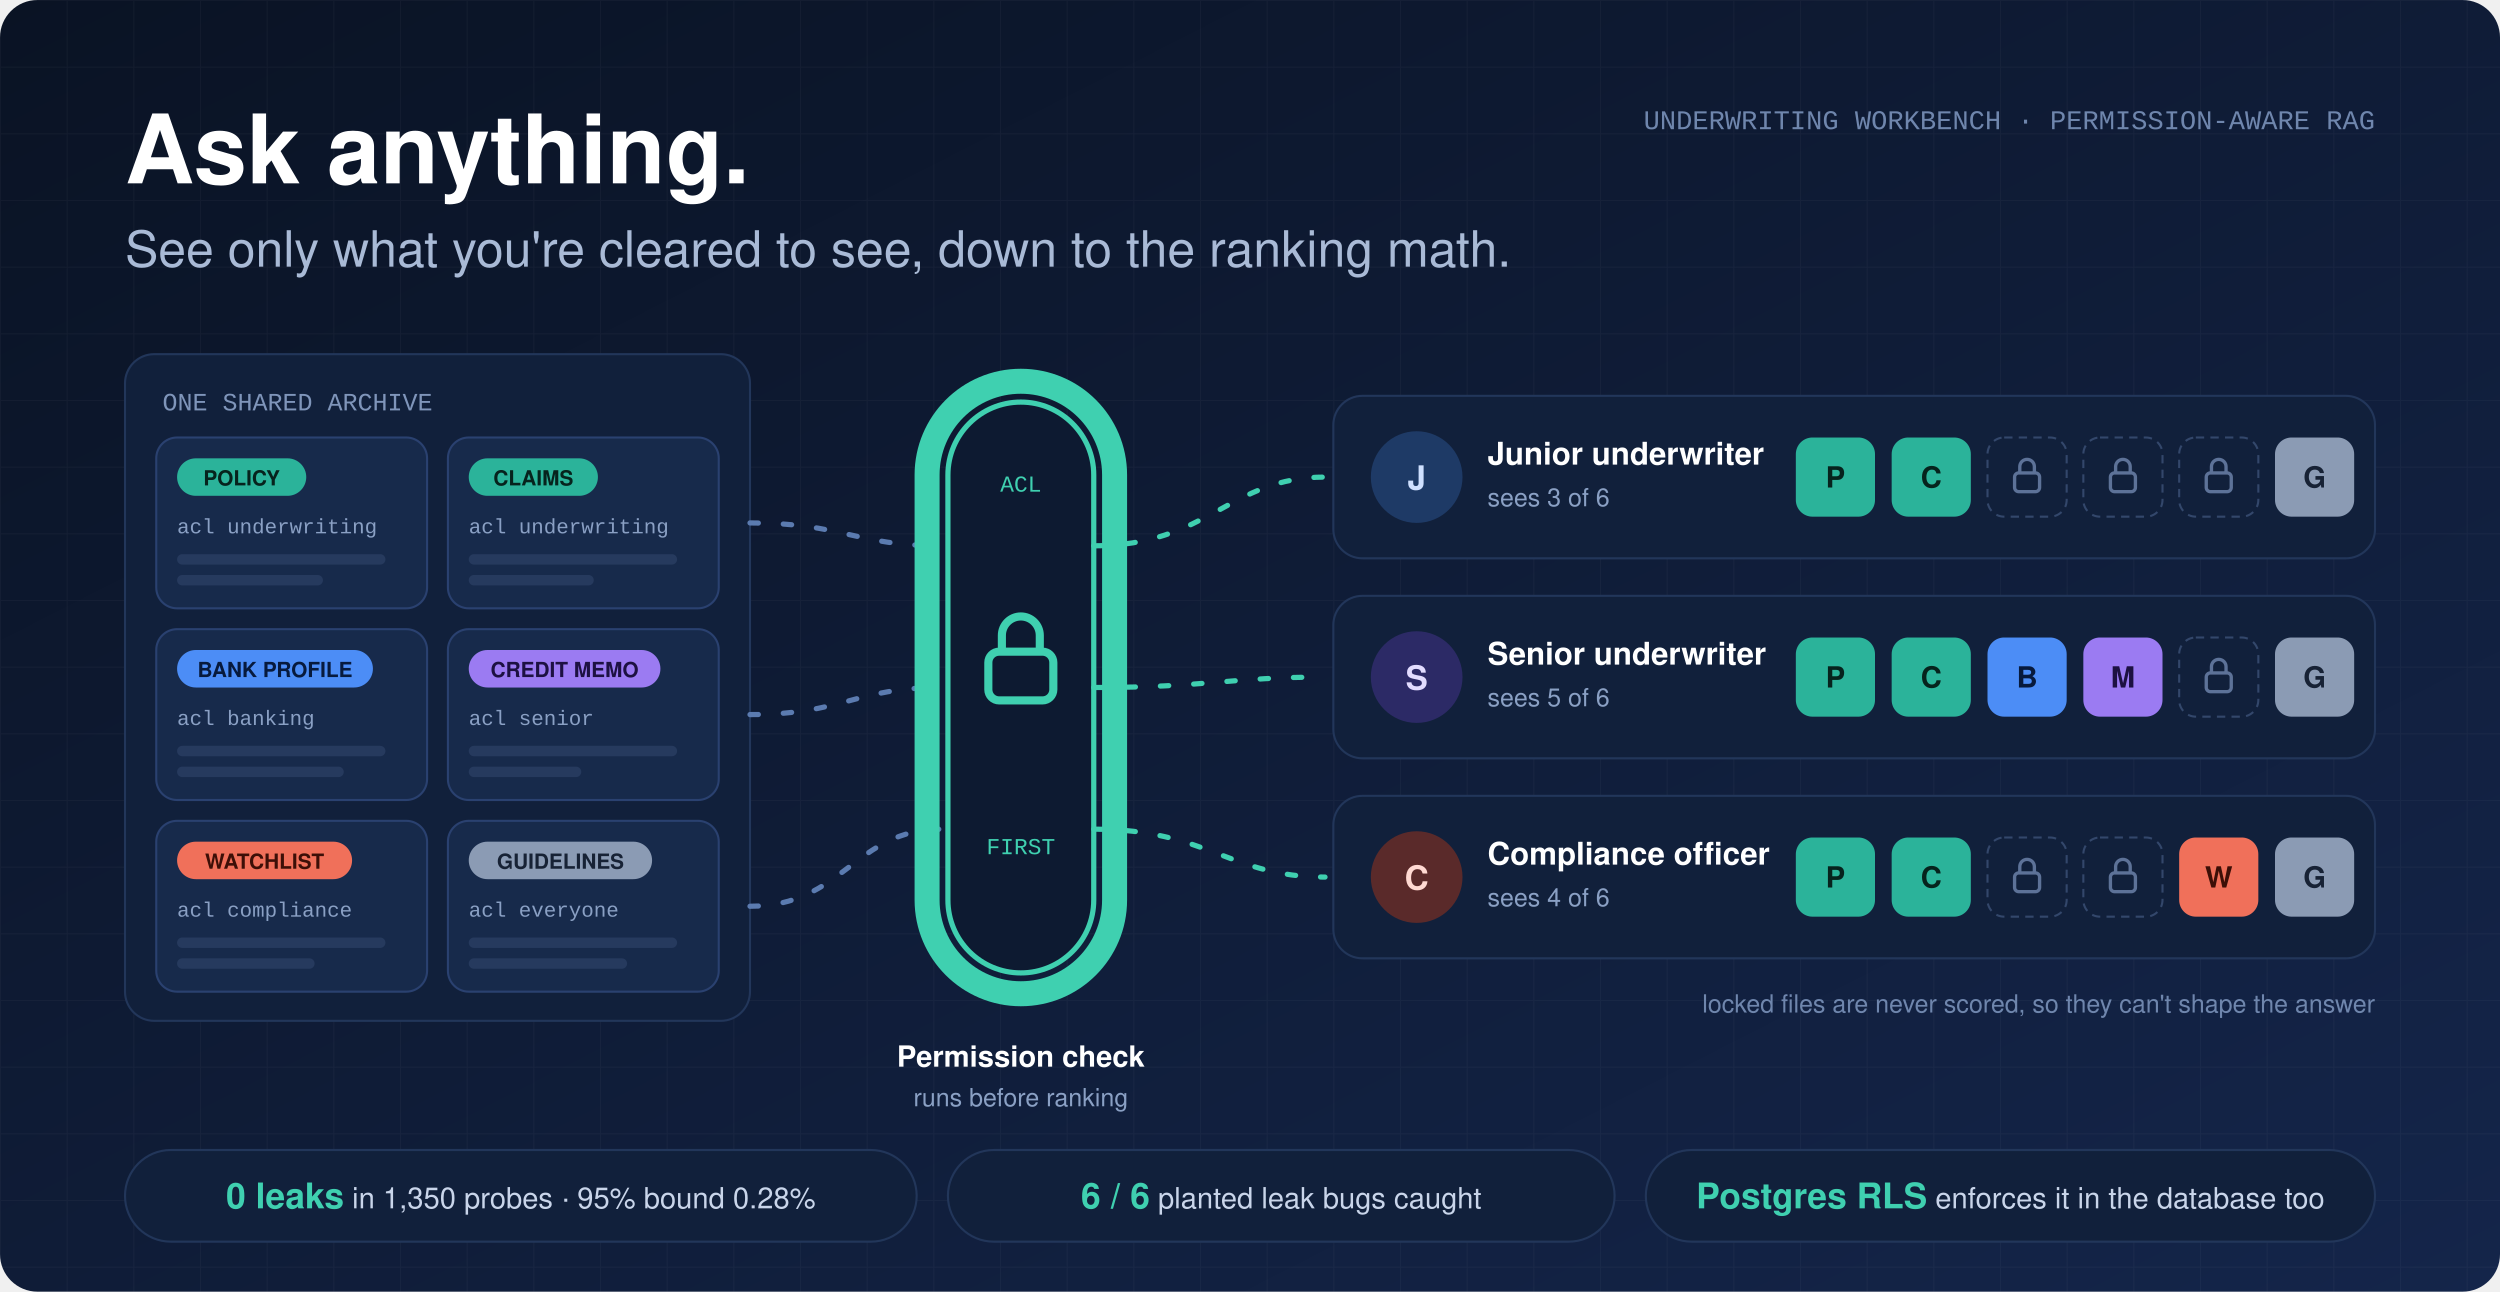
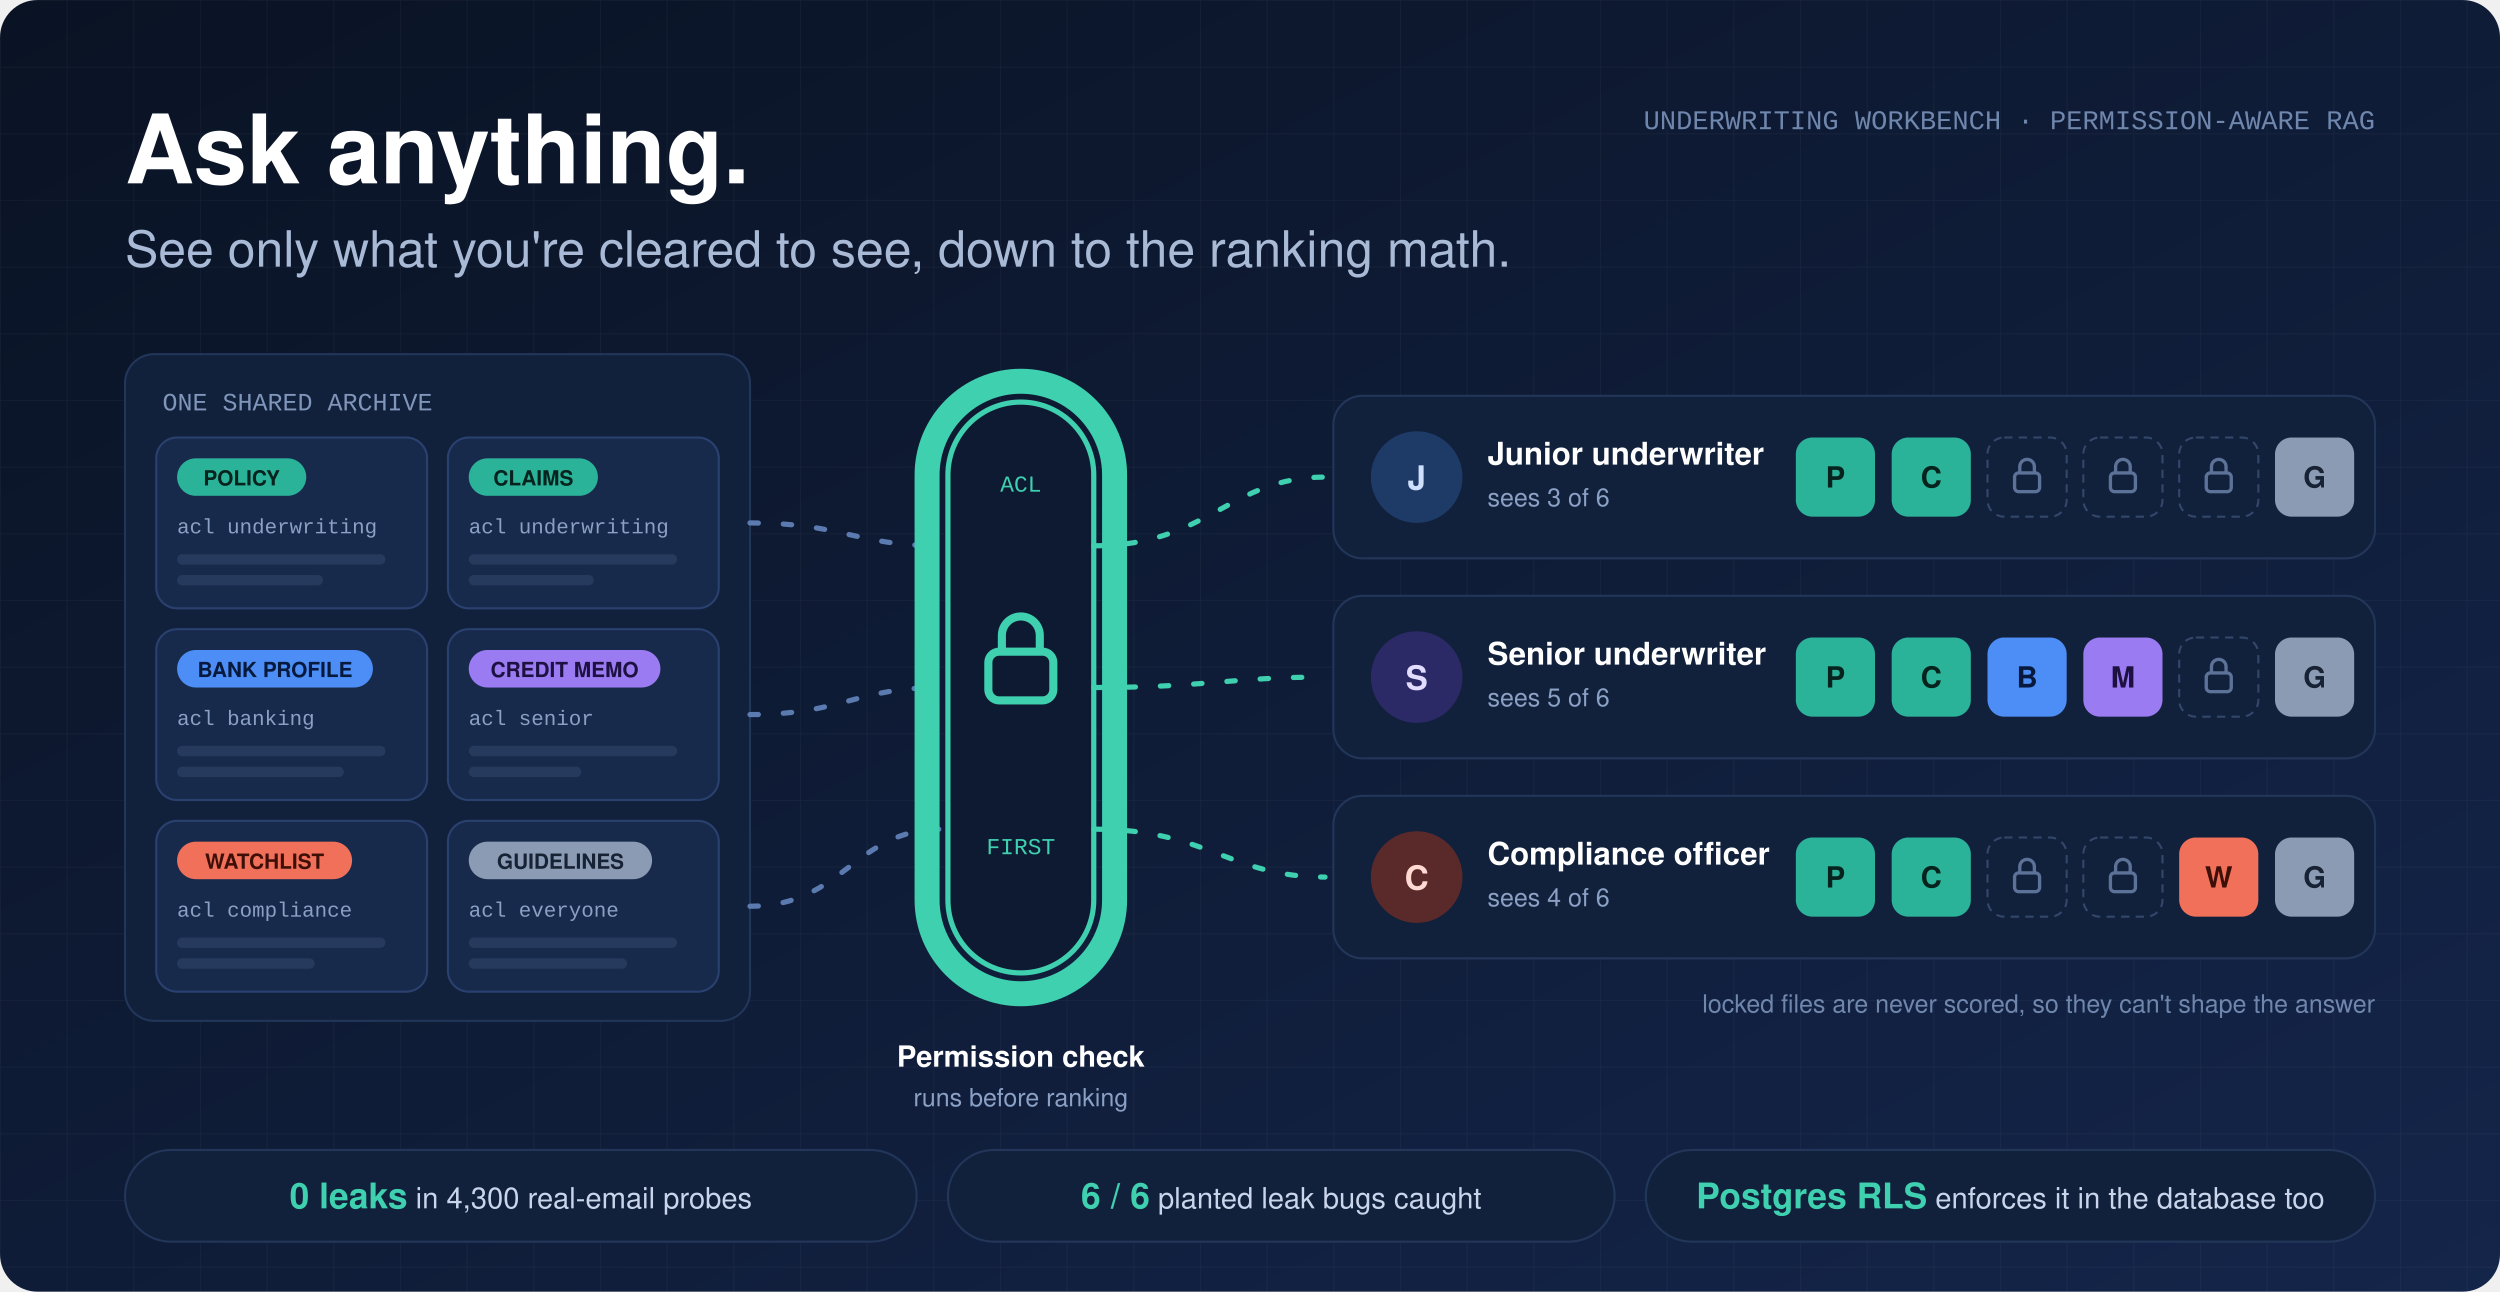
- <svg xmlns="http://www.w3.org/2000/svg" viewBox="0 0 1200 620" width="1200" height="620" role="img" aria-label="Permission-aware RAG: one document archive flows through a permission check that runs before ranking; a junior underwriter sees 3 of 6 files, a senior 5 of 6, compliance 4 of 6. Measured: 0 leaks in 1,350 probes, 6 of 6 planted leak bugs caught, enforced in Postgres row-level security too.">
+ <svg xmlns="http://www.w3.org/2000/svg" viewBox="0 0 1200 620" width="1200" height="620" role="img" aria-label="Permission-aware RAG: one document archive flows through a permission check that runs before ranking; a junior underwriter sees 3 of 6 files, a senior 5 of 6, compliance 4 of 6. Measured: 0 leaks in 4,300 probes on real email, 6 of 6 planted leak bugs caught, enforced in Postgres row-level security too.">
  <style>
text{font-family:-apple-system,BlinkMacSystemFont,'Segoe UI',Helvetica,Arial,sans-serif}
.m{font-family:ui-monospace,SFMono-Regular,Menlo,Consolas,'Liberation Mono',monospace}
.flow{fill:none;stroke-width:2.5;stroke-linecap:round;stroke-dasharray:4 12;animation:flow 1.6s linear infinite}
@keyframes flow{to{stroke-dashoffset:-32}}
@keyframes pulse{0%,100%{opacity:.18}50%{opacity:.55}}
.halo{animation:pulse 2.4s ease-in-out infinite}
@media (prefers-reduced-motion:reduce){*{animation:none!important}}
</style>
  <defs>
    <linearGradient id="bg" x1="0" y1="0" x2="1" y2="1">
      <stop offset="0" stop-color="#0a1324" />
      <stop offset="1" stop-color="#14254a" />
    </linearGradient>
    <pattern id="grid" width="32" height="32" patternUnits="userSpaceOnUse">
      <path d="M32 0H0V32" fill="none" stroke="#ffffff" stroke-opacity=".035" />
    </pattern>
    <g id="lock">
      <rect x="-6" y="-2" width="12" height="9" rx="2" fill="none" stroke="#5d7298" stroke-width="1.6" />
      <path d="M-3.5,-2 V-5 a3.5,3.5 0 0 1 7,0 V-2" fill="none" stroke="#5d7298" stroke-width="1.6" />
    </g>
  </defs>
  <rect width="1200" height="620" rx="18" fill="url(#bg)" />
  <rect width="1200" height="620" rx="18" fill="url(#grid)" />
  <text x="60" y="88" font-size="46" font-weight="800" fill="#ffffff">Ask anything.</text>
  <text x="60" y="128" font-size="24" fill="#a9bad6">See only what you're cleared to see, down to the ranking math.</text>
  <text class="m" x="1140" y="62" font-size="13" fill="#6f86ad" text-anchor="end">UNDERWRITING WORKBENCH · PERMISSION-AWARE RAG</text>
  <rect x="60" y="170" width="300" height="320" rx="14" fill="#11203b" stroke="#22365a" />
  <text class="m" x="78" y="197" font-size="12" fill="#7f95ba">ONE SHARED ARCHIVE</text>
  <g>
    <rect x="75" y="210" width="130" height="82" rx="10" fill="#172a4b" stroke="#2a4170" />
    <rect x="85" y="220" width="62" height="18" rx="9" fill="#2bb39a" />
    <text x="116" y="233" font-size="10" font-weight="700" fill="#06231d" text-anchor="middle">POLICY</text>
    <text class="m" x="85" y="256" font-size="10" fill="#8aa0c4">acl underwriting</text>
    <rect x="85" y="266" width="100" height="5" rx="2.5" fill="#263a5e" />
    <rect x="85" y="276" width="70" height="5" rx="2.5" fill="#263a5e" />
    <rect x="215" y="210" width="130" height="82" rx="10" fill="#172a4b" stroke="#2a4170" />
    <rect x="225" y="220" width="62" height="18" rx="9" fill="#2bb39a" />
    <text x="256" y="233" font-size="10" font-weight="700" fill="#06231d" text-anchor="middle">CLAIMS</text>
    <text class="m" x="225" y="256" font-size="10" fill="#8aa0c4">acl underwriting</text>
    <rect x="225" y="266" width="100" height="5" rx="2.5" fill="#263a5e" />
    <rect x="225" y="276" width="60" height="5" rx="2.5" fill="#263a5e" />
    <rect x="75" y="302" width="130" height="82" rx="10" fill="#172a4b" stroke="#2a4170" />
    <rect x="85" y="312" width="94" height="18" rx="9" fill="#4c8df6" />
    <text x="132" y="325" font-size="10" font-weight="700" fill="#071a3d" text-anchor="middle">BANK PROFILE</text>
    <text class="m" x="85" y="348" font-size="10" fill="#8aa0c4">acl banking</text>
    <rect x="85" y="358" width="100" height="5" rx="2.5" fill="#263a5e" />
    <rect x="85" y="368" width="80" height="5" rx="2.5" fill="#263a5e" />
    <rect x="215" y="302" width="130" height="82" rx="10" fill="#172a4b" stroke="#2a4170" />
    <rect x="225" y="312" width="92" height="18" rx="9" fill="#9b7bf2" />
    <text x="271" y="325" font-size="10" font-weight="700" fill="#1d1142" text-anchor="middle">CREDIT MEMO</text>
    <text class="m" x="225" y="348" font-size="10" fill="#8aa0c4">acl senior</text>
    <rect x="225" y="358" width="100" height="5" rx="2.5" fill="#263a5e" />
    <rect x="225" y="368" width="54" height="5" rx="2.5" fill="#263a5e" />
    <rect x="75" y="394" width="130" height="82" rx="10" fill="#172a4b" stroke="#2a4170" />
    <rect x="85" y="404" width="84" height="18" rx="9" fill="#f0705a" />
    <text x="127" y="417" font-size="10" font-weight="700" fill="#3d0f07" text-anchor="middle">WATCHLIST</text>
    <text class="m" x="85" y="440" font-size="10" fill="#8aa0c4">acl compliance</text>
    <rect x="85" y="450" width="100" height="5" rx="2.5" fill="#263a5e" />
    <rect x="85" y="460" width="66" height="5" rx="2.5" fill="#263a5e" />
    <rect x="215" y="394" width="130" height="82" rx="10" fill="#172a4b" stroke="#2a4170" />
    <rect x="225" y="404" width="88" height="18" rx="9" fill="#8b9bb4" />
    <text x="269" y="417" font-size="10" font-weight="700" fill="#172235" text-anchor="middle">GUIDELINES</text>
    <text class="m" x="225" y="440" font-size="10" fill="#8aa0c4">acl everyone</text>
    <rect x="225" y="450" width="100" height="5" rx="2.5" fill="#263a5e" />
    <rect x="225" y="460" width="76" height="5" rx="2.5" fill="#263a5e" />
  </g>
  <path class="flow" stroke="#5b7bb0" d="M360,251 C405,251 410,262 452,262" />
  <path class="flow" stroke="#5b7bb0" d="M360,343 C405,343 410,330 452,330" />
  <path class="flow" stroke="#5b7bb0" d="M360,435 C405,435 410,398 452,398" />
  <rect class="halo" x="445" y="183" width="90" height="294" rx="45" fill="none" stroke="#3fd0b0" stroke-width="12" />
  <rect x="455" y="193" width="70" height="274" rx="35" fill="#0d1a31" stroke="#3fd0b0" stroke-width="2.5" />
  <g transform="translate(490,318) scale(2.6)">
    <rect x="-6" y="-2" width="12" height="9" rx="2" fill="none" stroke="#3fd0b0" stroke-width="1.5" />
    <path d="M-3.5,-2 V-5 a3.5,3.5 0 0 1 7,0 V-2" fill="none" stroke="#3fd0b0" stroke-width="1.5" />
  </g>
  <text class="m" x="490" y="236" font-size="11" fill="#3fd0b0" text-anchor="middle">ACL</text>
  <text class="m" x="490" y="410" font-size="11" fill="#3fd0b0" text-anchor="middle">FIRST</text>
  <text x="490" y="512" font-size="14" font-weight="700" fill="#ffffff" text-anchor="middle">Permission check</text>
  <text x="490" y="531" font-size="12" fill="#8aa0c4" text-anchor="middle">runs before ranking</text>
  <path class="flow" stroke="#3fd0b0" d="M525,262 C580,262 590,229 636,229" />
  <path class="flow" stroke="#3fd0b0" d="M525,330 C580,330 590,325 636,325" />
  <path class="flow" stroke="#3fd0b0" d="M525,398 C580,398 590,421 636,421" />
  <g class="r1">
    <rect x="640" y="190" width="500" height="78" rx="14" fill="#11203b" stroke="#22365a" />
    <circle cx="680" cy="229" r="22" fill="#1e3a66" />
    <text x="680" y="235" font-size="16" font-weight="800" fill="#cfe0ff" text-anchor="middle">J</text>
    <text x="714" y="223" font-size="15" font-weight="700" fill="#ffffff">Junior underwriter</text>
    <text x="714" y="243" font-size="12" fill="#8aa0c4">sees 3 of 6</text>
    <rect x="862" y="210" width="38" height="38" rx="8" fill="#2bb39a" />
    <text x="881" y="234" font-size="14" font-weight="800" fill="#06231d" text-anchor="middle">P</text>
    <rect x="908" y="210" width="38" height="38" rx="8" fill="#2bb39a" />
    <text x="927" y="234" font-size="14" font-weight="800" fill="#06231d" text-anchor="middle">C</text>
    <rect x="954" y="210" width="38" height="38" rx="8" fill="none" stroke="#33476b" stroke-dasharray="4 3" />
    <use href="#lock" x="973" y="229" />
    <rect x="1000" y="210" width="38" height="38" rx="8" fill="none" stroke="#33476b" stroke-dasharray="4 3" />
    <use href="#lock" x="1019" y="229" />
    <rect x="1046" y="210" width="38" height="38" rx="8" fill="none" stroke="#33476b" stroke-dasharray="4 3" />
    <use href="#lock" x="1065" y="229" />
    <rect x="1092" y="210" width="38" height="38" rx="8" fill="#8b9bb4" />
    <text x="1111" y="234" font-size="14" font-weight="800" fill="#172235" text-anchor="middle">G</text>
  </g>
  <g class="r2">
    <rect x="640" y="286" width="500" height="78" rx="14" fill="#11203b" stroke="#22365a" />
    <circle cx="680" cy="325" r="22" fill="#2c2a66" />
    <text x="680" y="331" font-size="16" font-weight="800" fill="#e2dcff" text-anchor="middle">S</text>
    <text x="714" y="319" font-size="15" font-weight="700" fill="#ffffff">Senior underwriter</text>
    <text x="714" y="339" font-size="12" fill="#8aa0c4">sees 5 of 6</text>
    <rect x="862" y="306" width="38" height="38" rx="8" fill="#2bb39a" />
    <text x="881" y="330" font-size="14" font-weight="800" fill="#06231d" text-anchor="middle">P</text>
    <rect x="908" y="306" width="38" height="38" rx="8" fill="#2bb39a" />
    <text x="927" y="330" font-size="14" font-weight="800" fill="#06231d" text-anchor="middle">C</text>
    <rect x="954" y="306" width="38" height="38" rx="8" fill="#4c8df6" />
    <text x="973" y="330" font-size="14" font-weight="800" fill="#071a3d" text-anchor="middle">B</text>
    <rect x="1000" y="306" width="38" height="38" rx="8" fill="#9b7bf2" />
    <text x="1019" y="330" font-size="14" font-weight="800" fill="#1d1142" text-anchor="middle">M</text>
    <rect x="1046" y="306" width="38" height="38" rx="8" fill="none" stroke="#33476b" stroke-dasharray="4 3" />
    <use href="#lock" x="1065" y="325" />
    <rect x="1092" y="306" width="38" height="38" rx="8" fill="#8b9bb4" />
    <text x="1111" y="330" font-size="14" font-weight="800" fill="#172235" text-anchor="middle">G</text>
  </g>
  <g class="r3">
    <rect x="640" y="382" width="500" height="78" rx="14" fill="#11203b" stroke="#22365a" />
    <circle cx="680" cy="421" r="22" fill="#5a2a2a" />
    <text x="680" y="427" font-size="16" font-weight="800" fill="#ffd9d2" text-anchor="middle">C</text>
    <text x="714" y="415" font-size="15" font-weight="700" fill="#ffffff">Compliance officer</text>
    <text x="714" y="435" font-size="12" fill="#8aa0c4">sees 4 of 6</text>
    <rect x="862" y="402" width="38" height="38" rx="8" fill="#2bb39a" />
    <text x="881" y="426" font-size="14" font-weight="800" fill="#06231d" text-anchor="middle">P</text>
    <rect x="908" y="402" width="38" height="38" rx="8" fill="#2bb39a" />
    <text x="927" y="426" font-size="14" font-weight="800" fill="#06231d" text-anchor="middle">C</text>
    <rect x="954" y="402" width="38" height="38" rx="8" fill="none" stroke="#33476b" stroke-dasharray="4 3" />
    <use href="#lock" x="973" y="421" />
    <rect x="1000" y="402" width="38" height="38" rx="8" fill="none" stroke="#33476b" stroke-dasharray="4 3" />
    <use href="#lock" x="1019" y="421" />
    <rect x="1046" y="402" width="38" height="38" rx="8" fill="#f0705a" />
    <text x="1065" y="426" font-size="14" font-weight="800" fill="#3d0f07" text-anchor="middle">W</text>
    <rect x="1092" y="402" width="38" height="38" rx="8" fill="#8b9bb4" />
    <text x="1111" y="426" font-size="14" font-weight="800" fill="#172235" text-anchor="middle">G</text>
  </g>
  <text x="1140" y="486" font-size="12" fill="#6f86ad" text-anchor="end">locked files are never scored, so they can't shape the answer</text>
  <rect x="60" y="552" width="380" height="44" rx="22" fill="#11203b" stroke="#22365a" />
  <text x="250" y="580" font-size="14" fill="#c9d5ea" text-anchor="middle">
-     <tspan font-size="17" font-weight="800" fill="#3fd0b0">0 leaks</tspan> in 1,350 probes · 95% bound 0.28%</text>
+     <tspan font-size="17" font-weight="800" fill="#3fd0b0">0 leaks</tspan> in 4,300 real-email probes</text>
  <rect x="455" y="552" width="320" height="44" rx="22" fill="#11203b" stroke="#22365a" />
  <text x="615" y="580" font-size="14" fill="#c9d5ea" text-anchor="middle">
    <tspan font-size="17" font-weight="800" fill="#3fd0b0">6 / 6</tspan> planted leak bugs caught</text>
  <rect x="790" y="552" width="350" height="44" rx="22" fill="#11203b" stroke="#22365a" />
  <text x="965" y="580" font-size="14" fill="#c9d5ea" text-anchor="middle">
    <tspan font-size="17" font-weight="800" fill="#3fd0b0">Postgres RLS</tspan> enforces it in the database too</text>
</svg>
